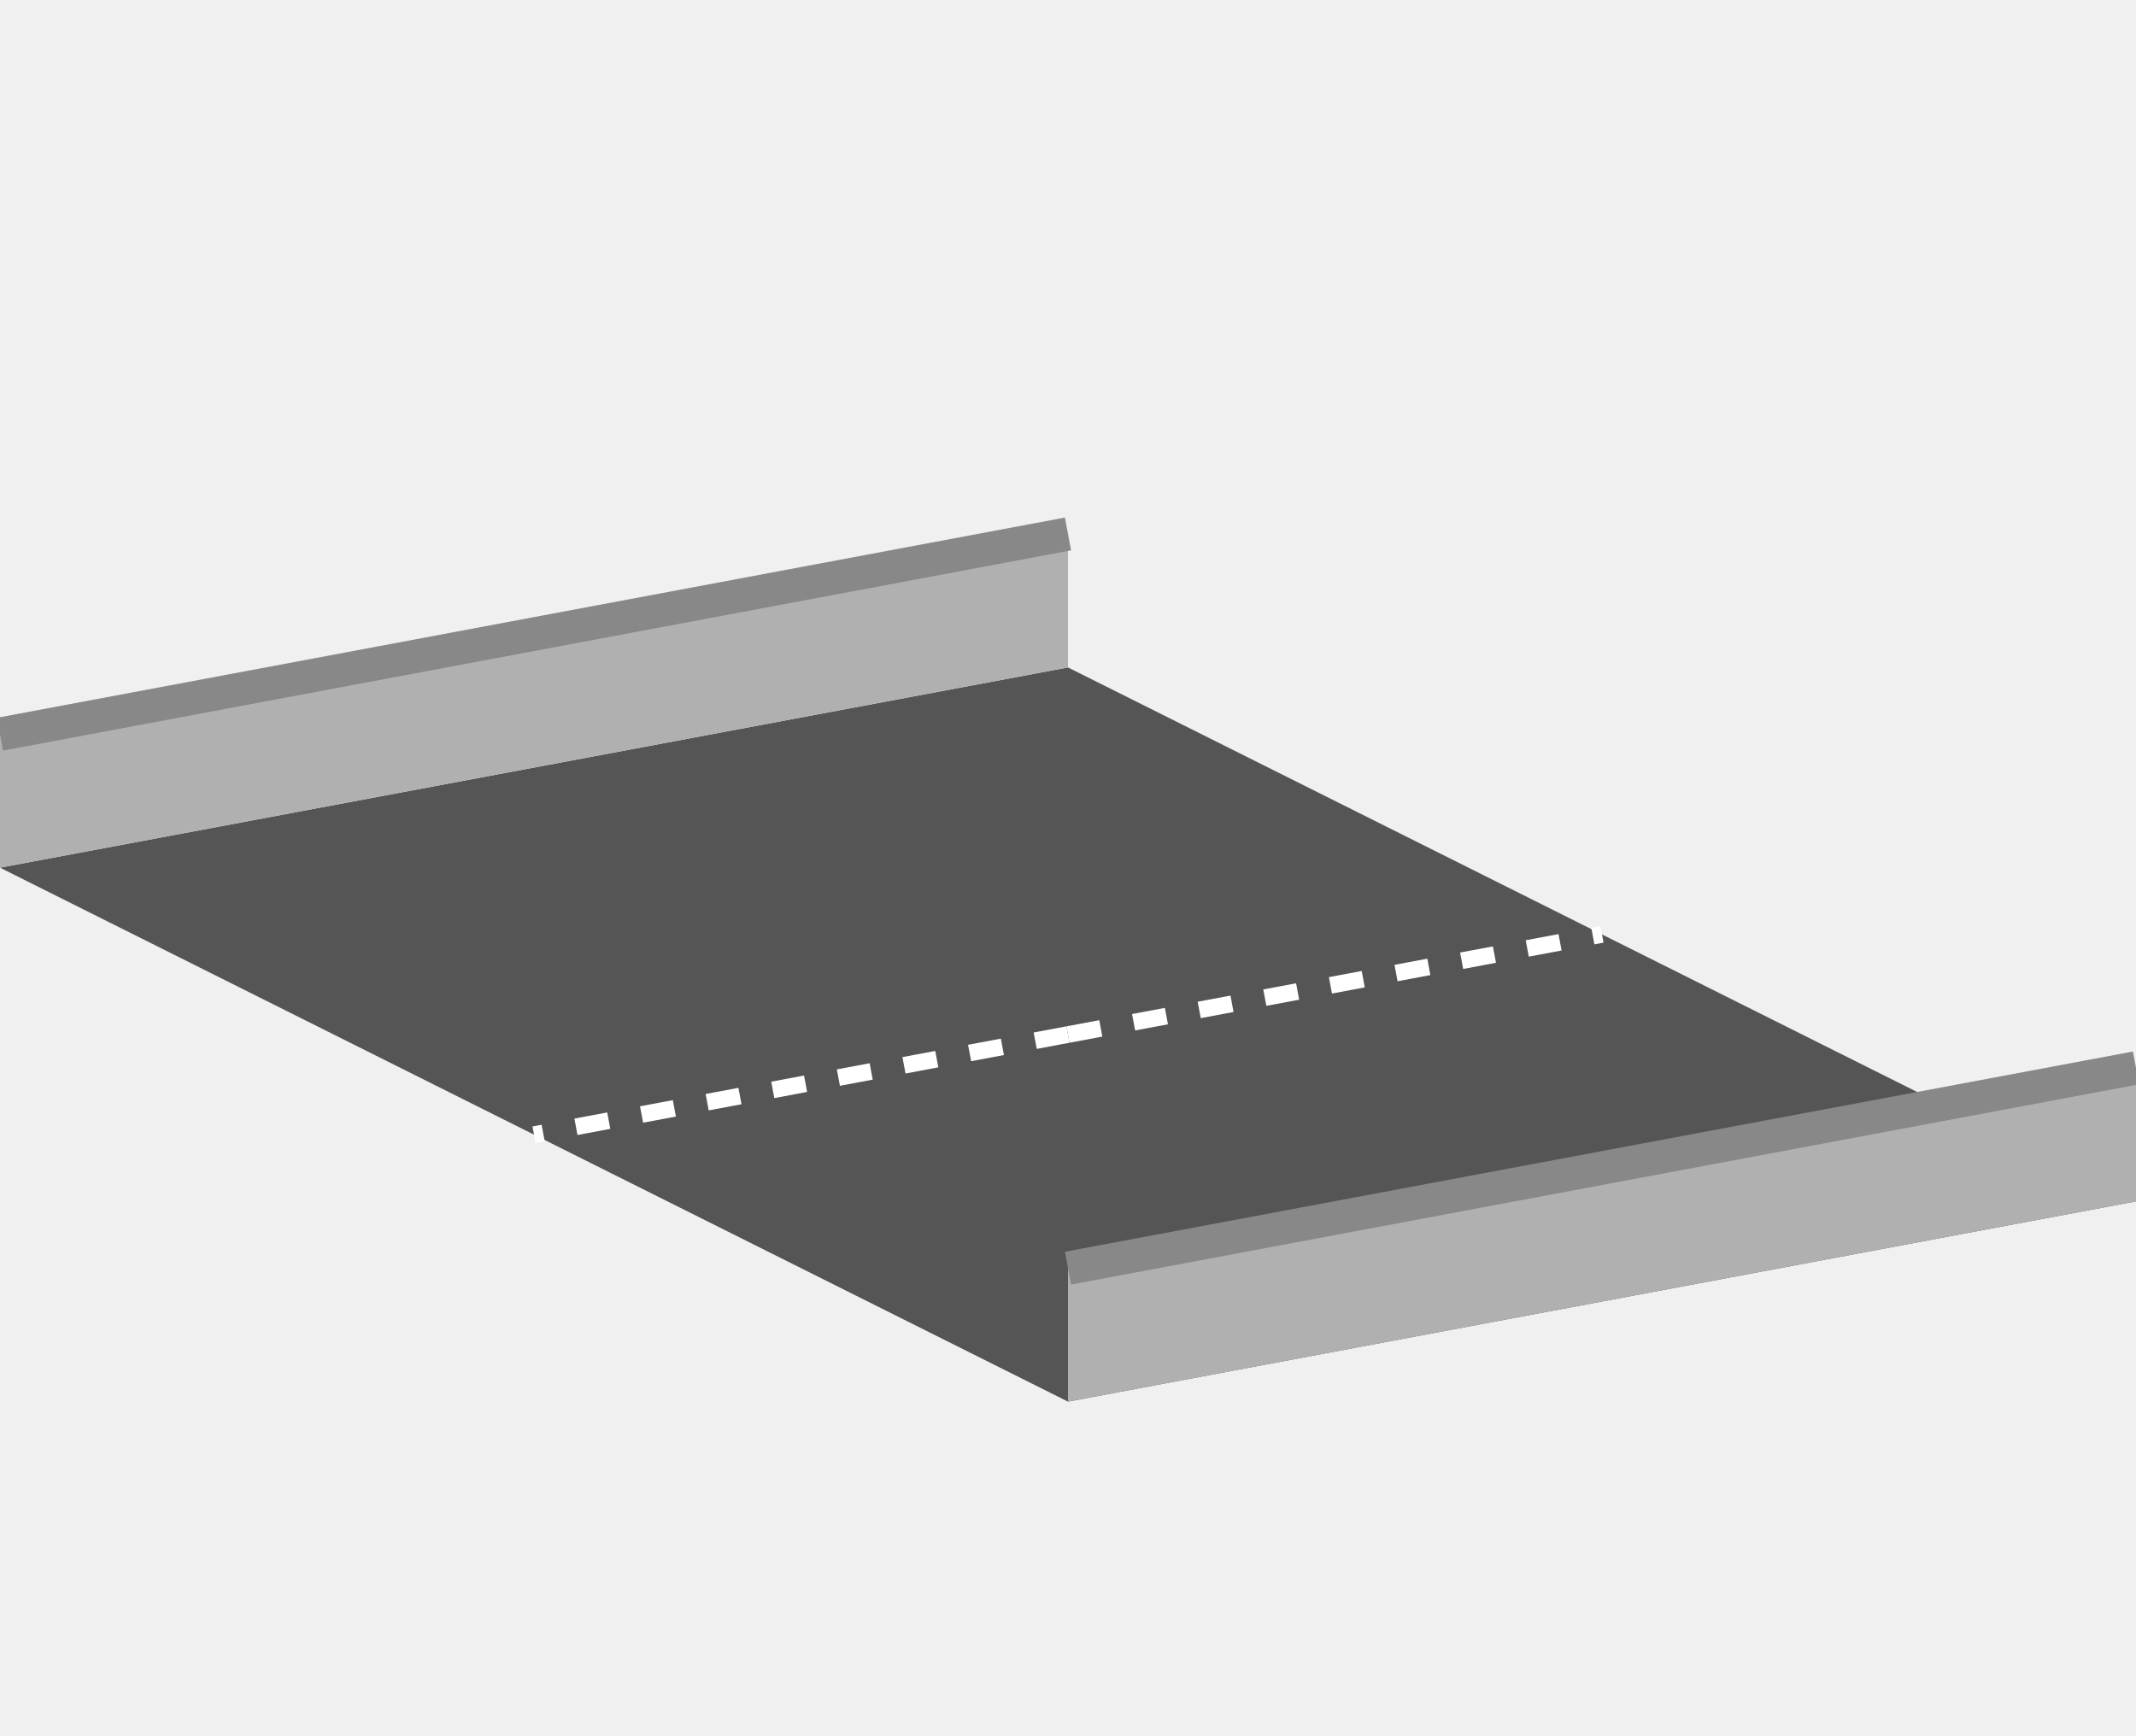
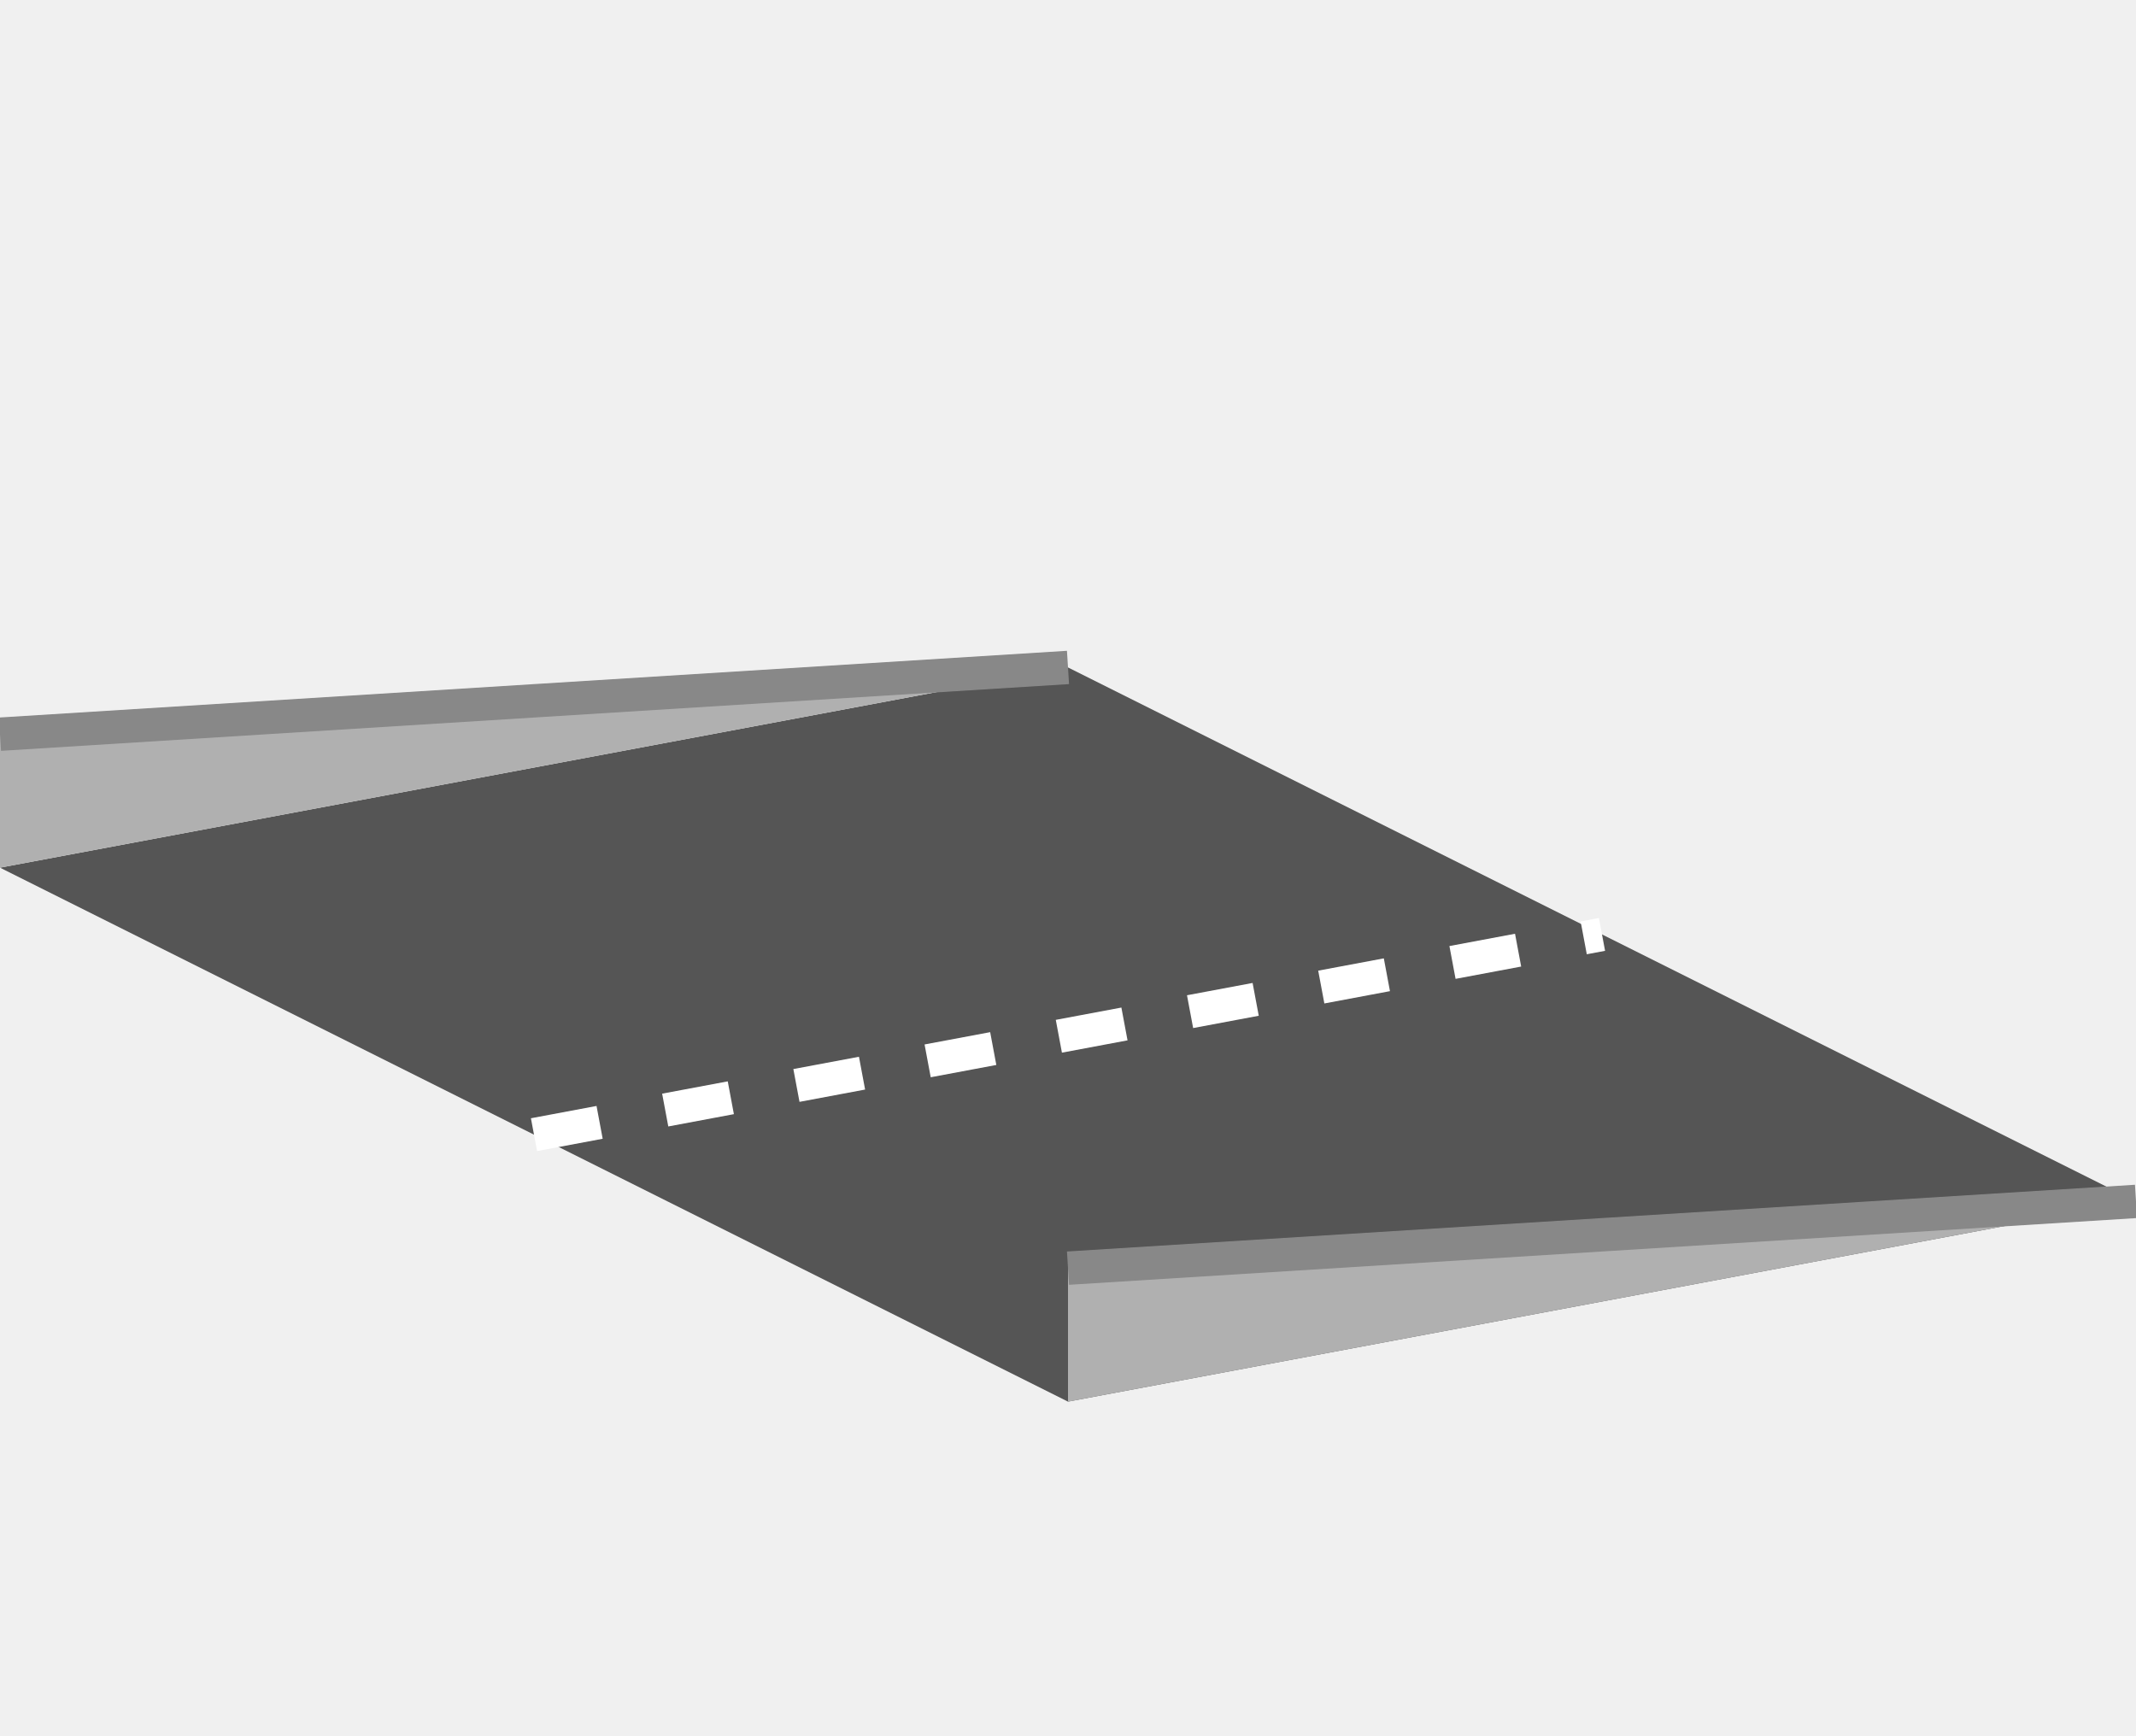
<svg xmlns="http://www.w3.org/2000/svg" version="1.1" width="128" height="104">
  <defs />
  <g>
    <path fill="#555" stroke="none" paint-order="stroke fill markers" d=" M 64 40 L 128 72 L 64 84 L 0 52 Z" />
-     <path fill="none" stroke="#fff" paint-order="fill stroke markers" d=" M 64 62 L 96 56" stroke-miterlimit="10" stroke-width="1" stroke-dasharray="2" />
-     <path fill="none" stroke="#fff" paint-order="fill stroke markers" d=" M 64 62 L 32 68" stroke-miterlimit="10" stroke-width="1" stroke-dasharray="2" />
-     <path fill="#b0b0b0" stroke="none" paint-order="stroke fill markers" d=" M 128 72 L 64 84 L 64 76 L 128 64 Z" />
-     <path fill="none" stroke="#888" paint-order="fill stroke markers" d=" M 128 64 L 64 76" stroke-miterlimit="10" stroke-width="2" />
-     <path fill="#b0b0b0" stroke="none" paint-order="stroke fill markers" d=" M 0 52 L 64 40 L 64 32 L 0 44 Z" />
-     <path fill="none" stroke="#888" paint-order="fill stroke markers" d=" M 0 44 L 64 32" stroke-miterlimit="10" stroke-width="2" />
+     <path fill="none" stroke="#fff" paint-order="fill stroke markers" d=" M 32 68 L 96 56" stroke-miterlimit="10" stroke-width="2" stroke-dasharray="4" />
+     <path fill="#b0b0b0" stroke="none" paint-order="stroke fill markers" d=" M 128 72 L 64 84 L 64 76 Z" />
+     <path fill="none" stroke="#888" paint-order="fill stroke markers" d=" M 128 72 L 64 76" stroke-miterlimit="10" stroke-width="2" />
+     <path fill="#b0b0b0" stroke="none" paint-order="stroke fill markers" d=" M 0 52 L 64 40L 0 44 Z" />
+     <path fill="none" stroke="#888" paint-order="fill stroke markers" d=" M 0 44 L 64 40" stroke-miterlimit="10" stroke-width="2" />
  </g>
</svg>
